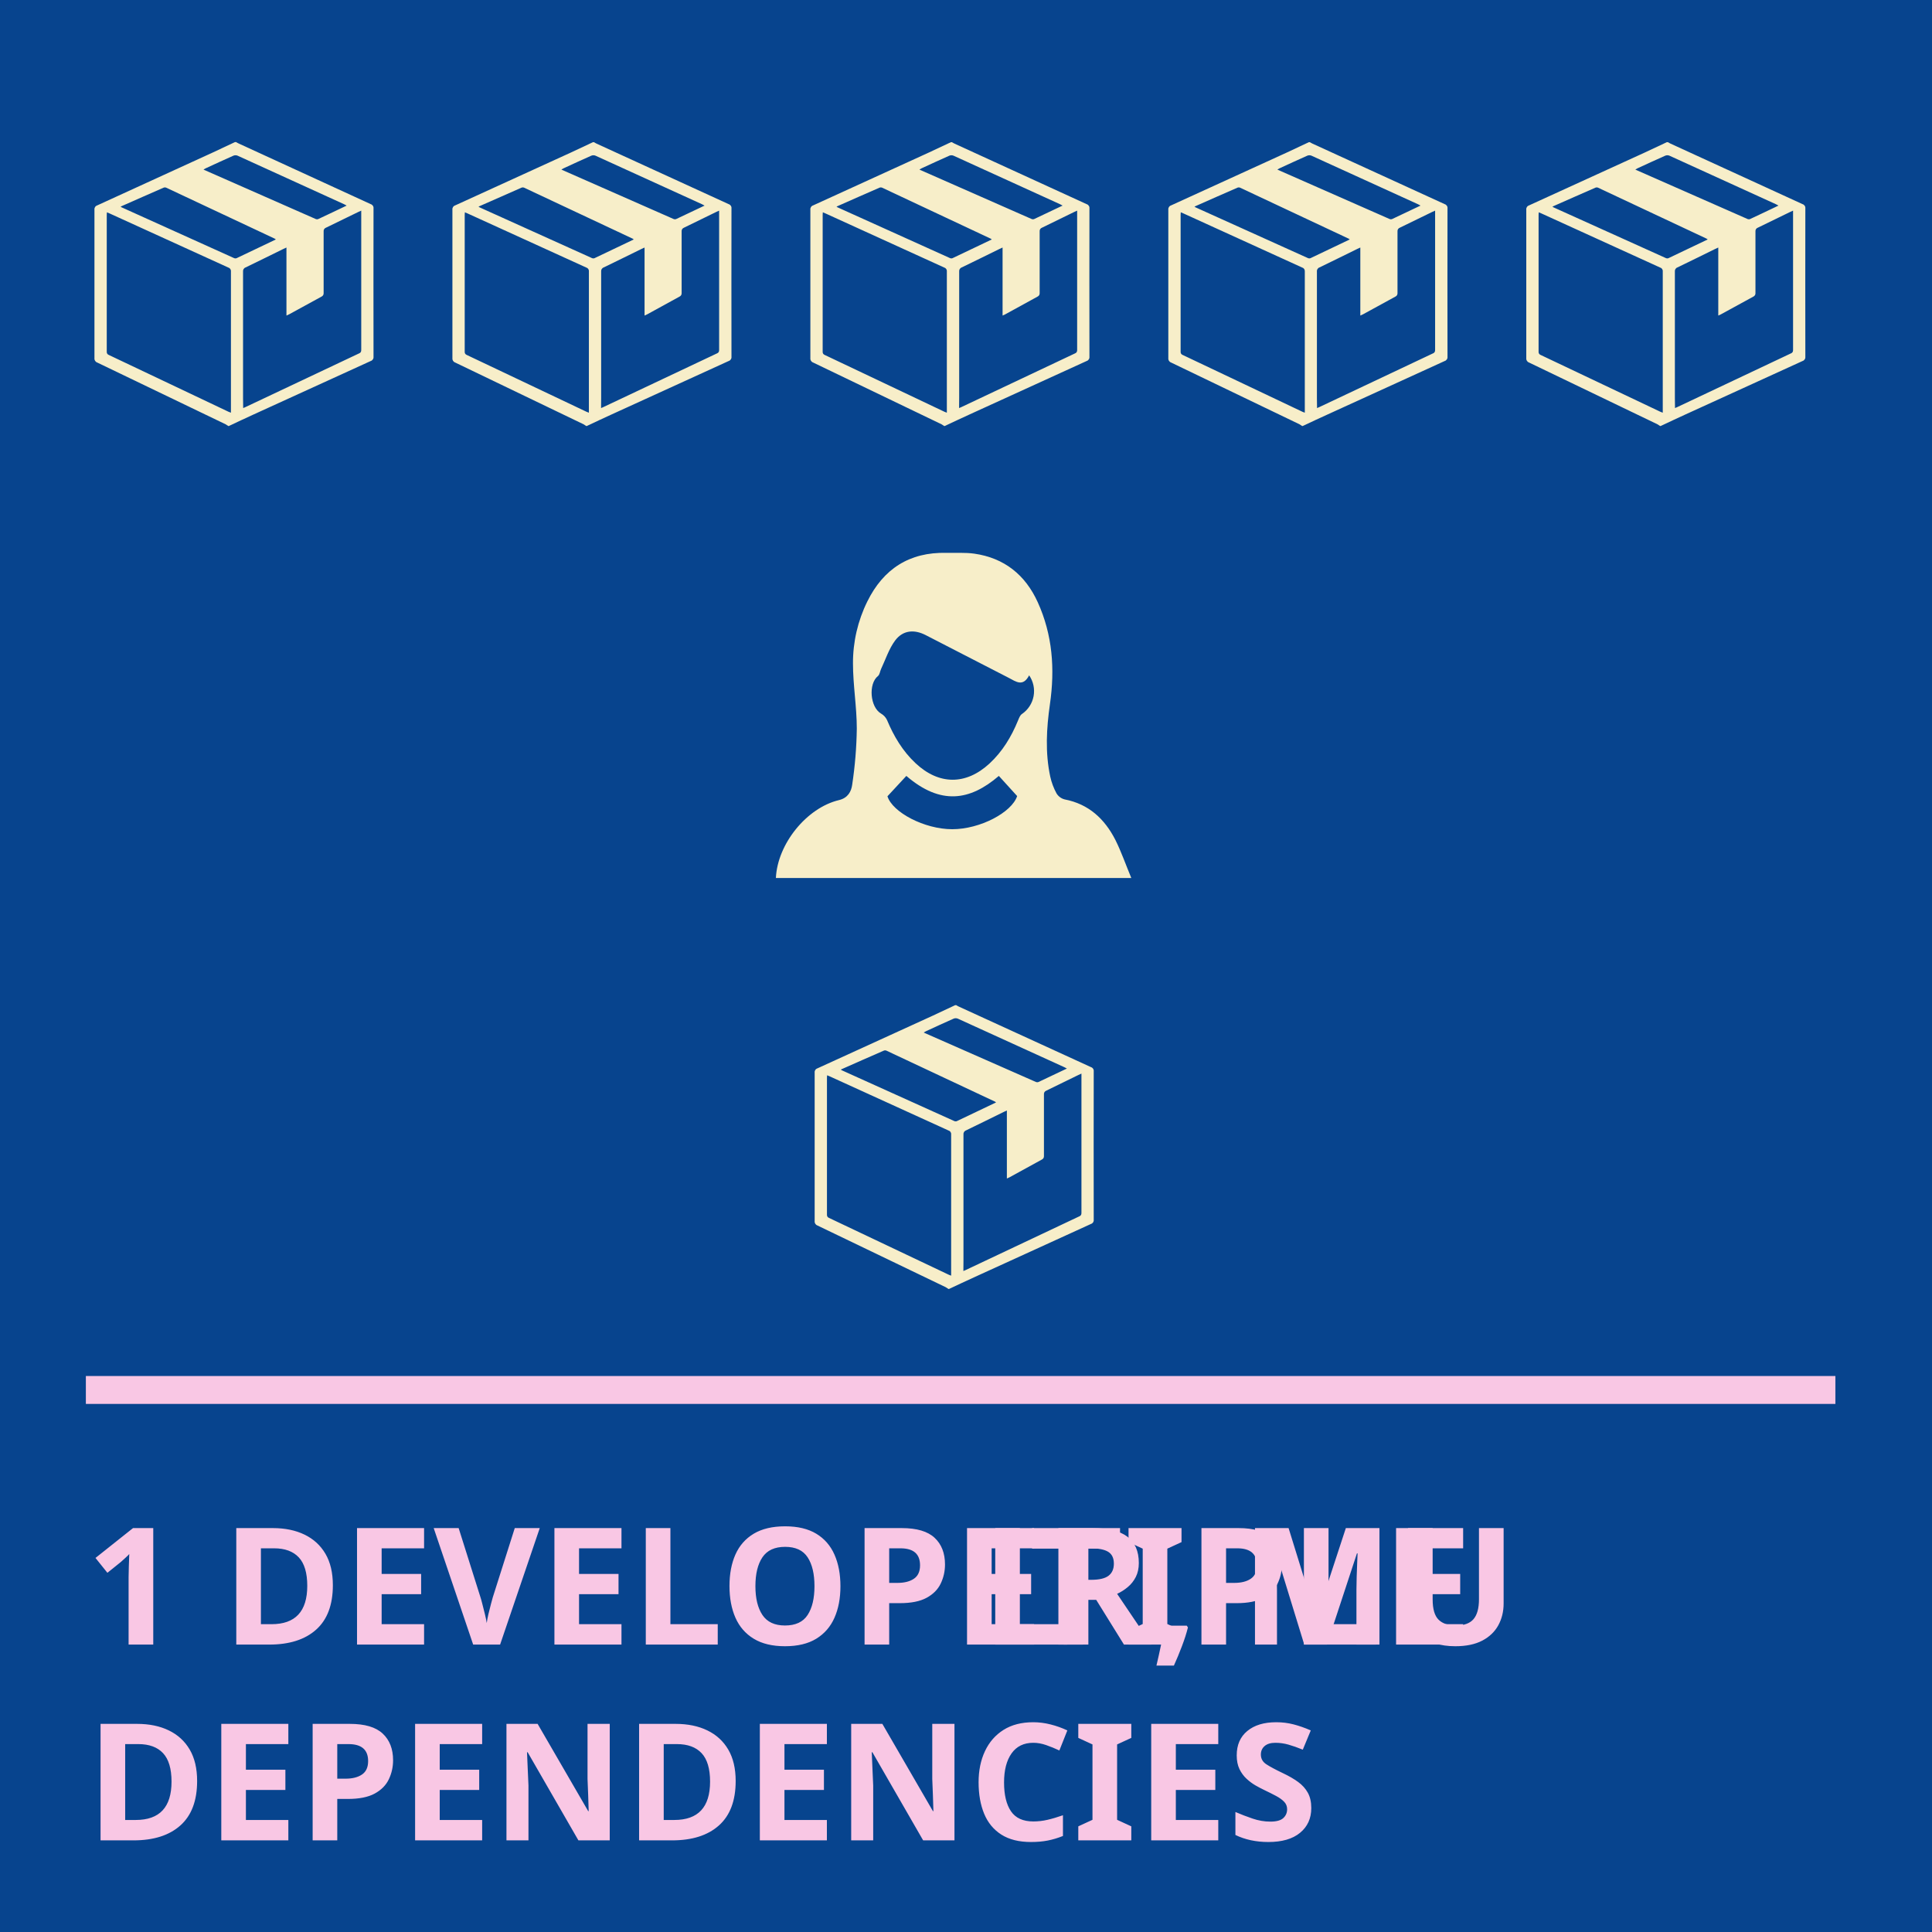
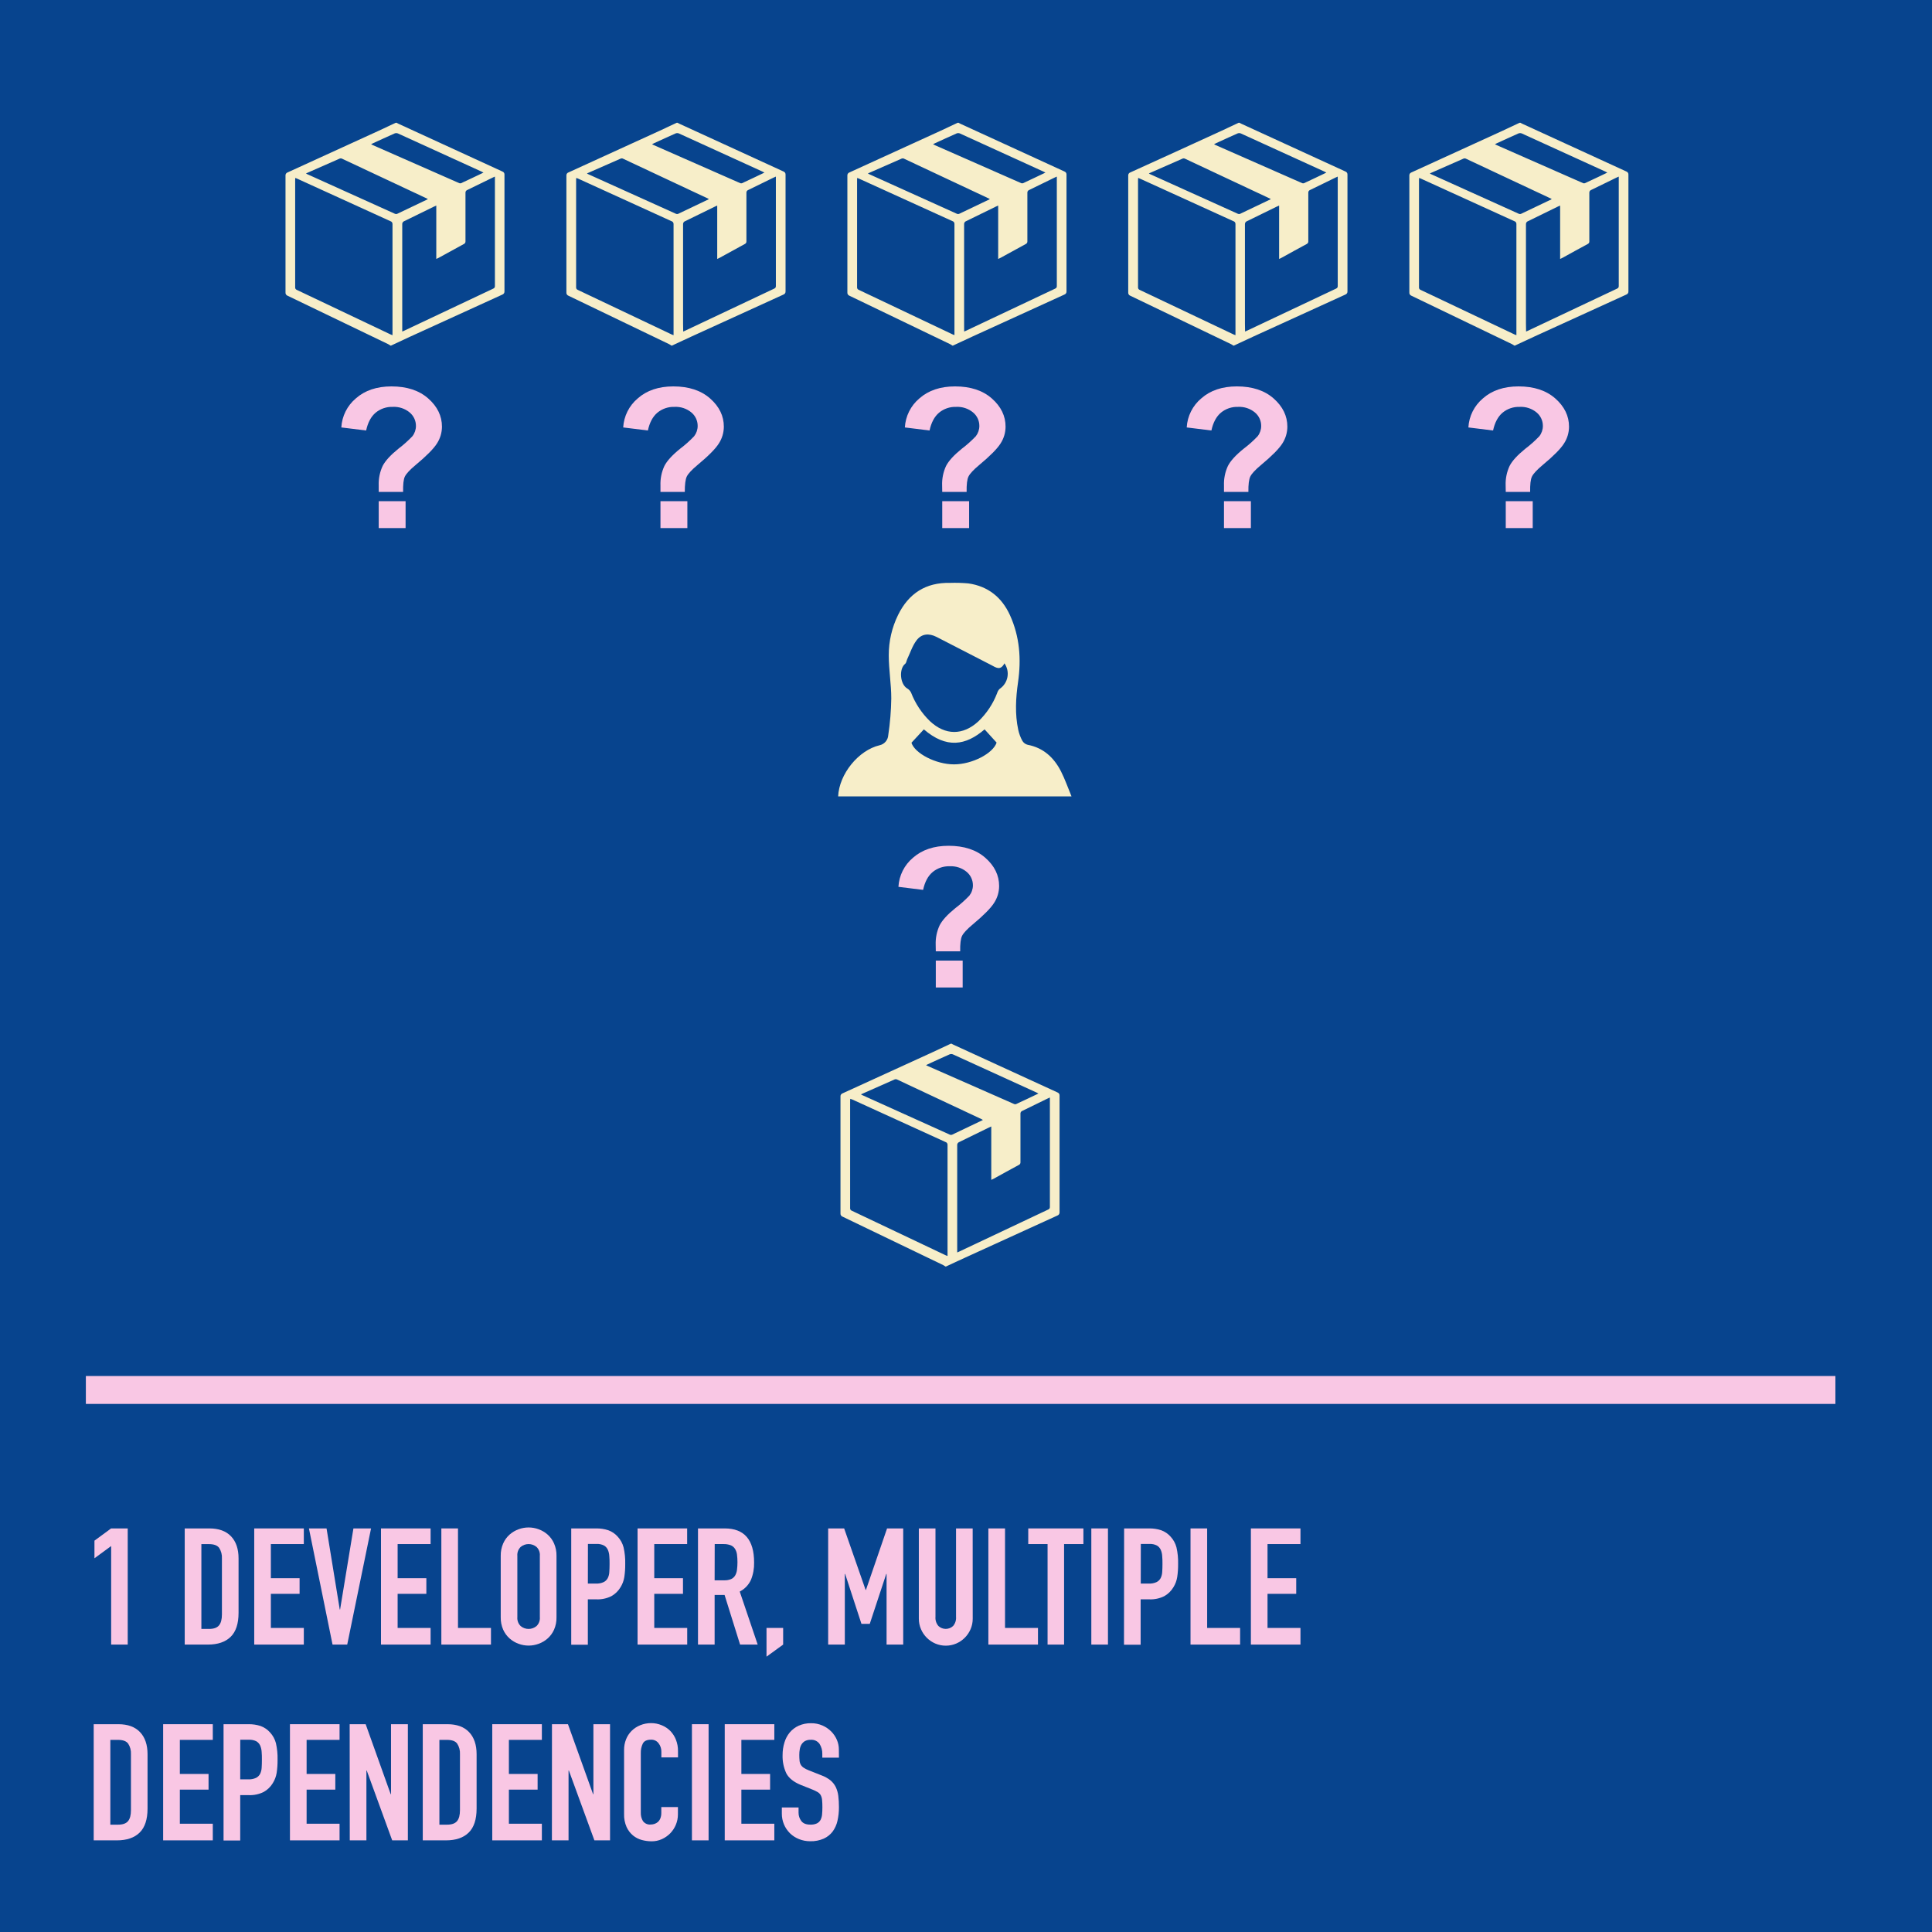
- <svg xmlns="http://www.w3.org/2000/svg" id="Layer_1" data-name="Layer 1" viewBox="0 0 900 900">
-   <defs>
-     <style>.cls-1{fill:#07448e;}.cls-2{font-size:76px;font-family:DINCondensed-Bold, DIN Condensed;font-weight:700;}.cls-2,.cls-5{fill:#f9c7e4;}.cls-3{letter-spacing:-0.07em;}.cls-4{fill:#f7eec9;}</style>
-   </defs>
-   <rect class="cls-1" width="900" height="900" />
-   <text class="cls-2" transform="translate(40 766.11)">1 DEVELOPER, MU<tspan class="cls-3" x="416.78" y="0">L</tspan>
-     <tspan x="439.27" y="0">TIPLE </tspan>
-     <tspan x="0" y="91.2">DEPENDENCIES </tspan>
-   </text>
-   <path class="cls-4" d="M106.59,198.45h-.25a12.84,12.84,0,0,0-1.26-.81q-29.89-14.4-59.81-28.77a1.93,1.93,0,0,1-1.27-2q0-34.59,0-69.18a1.86,1.86,0,0,1,1.27-2Q72.19,83.39,99.08,71.06c3.47-1.59,6.9-3.24,10.36-4.86H110c.41.23.8.48,1.23.67Q141.93,81,172.7,95.1a1.86,1.86,0,0,1,1.3,2q-.06,34.54,0,69.08a1.88,1.88,0,0,1-1.32,2q-27.27,12.42-54.53,24.89C114.28,194.83,110.44,196.65,106.59,198.45ZM49.8,98.9c0,.48-.07.81-.07,1.14q0,31.89,0,63.77a1.47,1.47,0,0,0,1,1.56q27.9,13.22,55.78,26.47c.32.15.66.26,1.07.41,0-.43,0-.68,0-.94q0-32.48,0-64.93a1.71,1.71,0,0,0-1.27-1.77Q78.67,112,51.06,99.43C50.68,99.25,50.29,99.11,49.8,98.9Zm63.48,91.19.93-.39q26.58-12.57,53.16-25.12c.87-.4.91-1,.91-1.73q0-30.73,0-61.47V98.12l-1.41.64c-5,2.44-10,4.89-15,7.3a1.66,1.66,0,0,0-1.11,1.75c0,9.55,0,19.11,0,28.67a1.68,1.68,0,0,1-1,1.7c-5,2.71-10,5.48-15.05,8.23-.32.18-.67.31-1.27.59V115.31c-.64.29-1,.45-1.4.64-5.87,2.88-11.72,5.78-17.61,8.62a1.83,1.83,0,0,0-1.21,1.94q0,29.44,0,58.89ZM56.18,96.24a3.5,3.5,0,0,0,.45.33Q82.81,108.41,109,120.22a1.59,1.59,0,0,0,1.19.06c6.09-2.88,12.17-5.79,18.31-8.73a3.29,3.29,0,0,0-.48-.36Q102.73,99.3,77.41,87.42a1.63,1.63,0,0,0-1.19,0C69.58,90.3,63,93.24,56.18,96.24Zm105.31-.47c-.46-.25-.78-.45-1.12-.6q-24.84-11.34-49.71-22.66a2.6,2.6,0,0,0-1.9,0c-4.36,1.92-8.68,3.93-13,5.92-.31.14-.6.34-.93.53l.2.15q26.05,11.47,52.12,22.95a1.47,1.47,0,0,0,1.07,0C152.59,100,157,97.94,161.49,95.77Z" />
-   <path class="cls-4" d="M273.34,198.45h-.25a12.84,12.84,0,0,0-1.26-.81q-29.89-14.4-59.81-28.77a1.93,1.93,0,0,1-1.27-2q0-34.59,0-69.18a1.86,1.86,0,0,1,1.27-2q26.92-12.26,53.81-24.58c3.47-1.59,6.9-3.24,10.36-4.86h.51c.41.23.8.48,1.23.67Q308.68,81,339.45,95.1a1.86,1.86,0,0,1,1.3,2q-.06,34.54,0,69.08a1.88,1.88,0,0,1-1.32,2q-27.27,12.42-54.53,24.89C281,194.83,277.19,196.65,273.34,198.45ZM216.55,98.9c0,.48-.07.81-.07,1.14q0,31.89,0,63.77a1.47,1.47,0,0,0,1,1.56q27.9,13.22,55.78,26.47c.32.15.66.26,1.07.41,0-.43,0-.68,0-.94q0-32.48,0-64.93a1.71,1.71,0,0,0-1.27-1.77Q245.42,112,217.81,99.43C217.43,99.25,217,99.11,216.55,98.9ZM280,190.09l.93-.39q26.58-12.57,53.16-25.12c.87-.4.91-1,.91-1.73q0-30.73,0-61.47V98.12l-1.41.64c-5,2.44-10,4.89-14.95,7.3a1.66,1.66,0,0,0-1.11,1.75c0,9.55,0,19.11,0,28.67a1.68,1.68,0,0,1-1,1.7c-5,2.71-10,5.48-15,8.23-.32.18-.67.31-1.27.59V115.31c-.64.29-1,.45-1.4.64-5.87,2.88-11.72,5.78-17.61,8.62a1.83,1.83,0,0,0-1.21,1.94q0,29.44,0,58.89Zm-57.1-93.85a3.5,3.5,0,0,0,.45.33q26.18,11.84,52.38,23.65a1.59,1.59,0,0,0,1.19.06c6.09-2.88,12.17-5.79,18.31-8.73a3.29,3.29,0,0,0-.48-.36q-25.3-11.89-50.62-23.77a1.63,1.63,0,0,0-1.19,0C236.33,90.3,229.7,93.24,222.93,96.24Zm105.31-.47c-.46-.25-.78-.45-1.12-.6q-24.84-11.34-49.71-22.66a2.6,2.6,0,0,0-1.9,0c-4.36,1.92-8.68,3.93-13,5.92-.31.14-.6.34-.93.53l.2.15q26.06,11.47,52.12,22.95a1.47,1.47,0,0,0,1.07,0C319.34,100,323.71,97.94,328.24,95.77Z" />
-   <path class="cls-4" d="M440.09,198.45h-.25a12.84,12.84,0,0,0-1.26-.81q-29.9-14.4-59.81-28.77a1.93,1.93,0,0,1-1.27-2q0-34.59,0-69.18a1.86,1.86,0,0,1,1.27-2q26.93-12.26,53.81-24.58c3.47-1.59,6.9-3.24,10.36-4.86h.51c.41.23.8.48,1.23.67Q475.43,81,506.2,95.1a1.86,1.86,0,0,1,1.3,2q-.06,34.54,0,69.08a1.88,1.88,0,0,1-1.32,2q-27.27,12.42-54.53,24.89C447.78,194.83,443.94,196.65,440.09,198.45ZM383.3,98.9c0,.48-.07.81-.07,1.14q0,31.89,0,63.77a1.47,1.47,0,0,0,1,1.56q27.9,13.22,55.78,26.47c.32.15.66.26,1.07.41,0-.43,0-.68,0-.94q0-32.48,0-64.93a1.71,1.71,0,0,0-1.27-1.77Q412.17,112,384.56,99.43C384.18,99.25,383.79,99.11,383.3,98.9Zm63.48,91.19.93-.39q26.58-12.57,53.16-25.12c.87-.4.91-1,.91-1.73q0-30.73,0-61.47V98.12l-1.41.64c-5,2.44-10,4.89-14.95,7.3a1.66,1.66,0,0,0-1.11,1.75c0,9.55,0,19.11,0,28.67a1.68,1.68,0,0,1-1,1.7c-5,2.71-10,5.48-15,8.23-.32.18-.67.31-1.27.59V115.31c-.64.29-1,.45-1.4.64-5.87,2.88-11.72,5.78-17.61,8.62a1.83,1.83,0,0,0-1.21,1.94q0,29.44,0,58.89Zm-57.1-93.85a3.5,3.5,0,0,0,.45.33q26.17,11.84,52.38,23.65a1.59,1.59,0,0,0,1.19.06c6.09-2.88,12.17-5.79,18.31-8.73a3.29,3.29,0,0,0-.48-.36q-25.3-11.89-50.62-23.77a1.63,1.63,0,0,0-1.19,0C403.08,90.3,396.45,93.24,389.68,96.24ZM495,95.77c-.46-.25-.78-.45-1.12-.6Q469,83.83,444.16,72.51a2.6,2.6,0,0,0-1.9,0c-4.36,1.92-8.68,3.93-13,5.92-.31.14-.6.34-.93.53l.2.15q26.06,11.47,52.12,22.95a1.47,1.47,0,0,0,1.07,0C486.09,100,490.46,97.94,495,95.77Z" />
-   <path class="cls-4" d="M442.09,600.45h-.25a12.84,12.84,0,0,0-1.26-.81q-29.9-14.4-59.81-28.77a1.93,1.93,0,0,1-1.27-2q0-34.59,0-69.18a1.86,1.86,0,0,1,1.27-2q26.93-12.25,53.81-24.58c3.47-1.59,6.9-3.24,10.36-4.86h.51c.41.23.8.48,1.23.67Q477.43,483,508.2,497.1a1.86,1.86,0,0,1,1.3,2q-.06,34.55,0,69.08a1.88,1.88,0,0,1-1.32,2q-27.27,12.42-54.53,24.89C449.78,596.83,445.94,598.65,442.09,600.45ZM385.3,500.9c0,.48-.07.81-.07,1.14q0,31.89,0,63.77a1.47,1.47,0,0,0,1,1.56q27.9,13.21,55.78,26.47c.32.15.66.26,1.07.41,0-.43,0-.68,0-.94q0-32.47,0-64.93a1.71,1.71,0,0,0-1.27-1.77Q414.17,514,386.56,501.43C386.18,501.25,385.79,501.11,385.3,500.9Zm63.48,91.19.93-.39q26.58-12.57,53.16-25.12c.87-.4.91-1,.91-1.73q0-30.74,0-61.47v-3.26l-1.41.64c-5,2.44-10,4.89-14.95,7.3a1.66,1.66,0,0,0-1.11,1.75c0,9.55,0,19.11,0,28.67a1.68,1.68,0,0,1-1,1.7c-5,2.71-10,5.48-15,8.23-.32.18-.67.31-1.27.59V517.31c-.64.29-1,.45-1.4.64-5.87,2.88-11.72,5.78-17.61,8.62a1.83,1.83,0,0,0-1.21,1.94q0,29.44,0,58.89Zm-57.1-93.85a3.5,3.5,0,0,0,.45.33q26.17,11.83,52.38,23.65a1.59,1.59,0,0,0,1.19.06c6.09-2.88,12.17-5.79,18.31-8.73a3.29,3.29,0,0,0-.48-.36q-25.3-11.9-50.62-23.77a1.63,1.63,0,0,0-1.19,0C405.08,492.3,398.45,495.24,391.68,498.24ZM497,497.77c-.46-.25-.78-.45-1.12-.6Q471,485.83,446.16,474.51a2.6,2.6,0,0,0-1.9,0c-4.36,1.92-8.68,3.93-13,5.92-.31.14-.6.34-.93.53l.2.15q26.06,11.47,52.12,22.95a1.47,1.47,0,0,0,1.07,0C488.09,502,492.46,499.94,497,497.77Z" />
-   <path class="cls-4" d="M606.84,198.45h-.25a12.84,12.84,0,0,0-1.26-.81q-29.9-14.4-59.81-28.77a1.93,1.93,0,0,1-1.27-2q0-34.59,0-69.18a1.86,1.86,0,0,1,1.27-2q26.93-12.26,53.81-24.58c3.47-1.59,6.9-3.24,10.36-4.86h.51c.41.23.8.48,1.23.67Q642.18,81,673,95.1a1.86,1.86,0,0,1,1.3,2q-.06,34.54,0,69.08a1.88,1.88,0,0,1-1.32,2q-27.27,12.42-54.53,24.89C614.53,194.83,610.69,196.65,606.84,198.45ZM550.05,98.9c0,.48-.07.81-.07,1.14q0,31.89,0,63.77a1.47,1.47,0,0,0,1,1.56q27.9,13.22,55.78,26.47c.32.15.66.26,1.07.41,0-.43,0-.68,0-.94q0-32.48,0-64.93a1.71,1.71,0,0,0-1.27-1.77Q578.92,112,551.31,99.43C550.93,99.25,550.54,99.11,550.05,98.9Zm63.48,91.19.93-.39q26.58-12.57,53.16-25.12c.87-.4.91-1,.91-1.73q0-30.73,0-61.47V98.12l-1.41.64c-5,2.44-10,4.89-15,7.3a1.66,1.66,0,0,0-1.11,1.75c0,9.55,0,19.11,0,28.67a1.68,1.68,0,0,1-1,1.7c-5,2.71-10,5.48-15.05,8.23-.32.18-.67.31-1.27.59V115.31c-.64.29-1,.45-1.4.64-5.87,2.88-11.72,5.78-17.61,8.62a1.83,1.83,0,0,0-1.21,1.94q0,29.44,0,58.89Zm-57.1-93.85a3.5,3.5,0,0,0,.45.33q26.18,11.84,52.38,23.65a1.59,1.59,0,0,0,1.19.06c6.09-2.88,12.17-5.79,18.31-8.73a3.29,3.29,0,0,0-.48-.36Q603,99.3,577.66,87.42a1.63,1.63,0,0,0-1.19,0C569.83,90.3,563.2,93.24,556.43,96.24Zm105.31-.47c-.46-.25-.78-.45-1.12-.6q-24.84-11.34-49.71-22.66a2.6,2.6,0,0,0-1.9,0c-4.36,1.92-8.68,3.93-13,5.92-.31.14-.6.34-.93.53l.2.15q26.06,11.47,52.12,22.95a1.47,1.47,0,0,0,1.07,0C652.84,100,657.21,97.94,661.74,95.77Z" />
-   <path class="cls-4" d="M773.59,198.45h-.25a12.84,12.84,0,0,0-1.26-.81q-29.9-14.4-59.81-28.77a1.93,1.93,0,0,1-1.27-2q0-34.59,0-69.18a1.86,1.86,0,0,1,1.27-2q26.93-12.26,53.81-24.58c3.47-1.59,6.9-3.24,10.36-4.86H777c.41.23.8.48,1.23.67Q808.93,81,839.7,95.1a1.86,1.86,0,0,1,1.3,2q-.06,34.54,0,69.08a1.88,1.88,0,0,1-1.32,2q-27.27,12.42-54.53,24.89C781.28,194.83,777.44,196.65,773.59,198.45ZM716.8,98.9c0,.48-.07.81-.07,1.14q0,31.89,0,63.77a1.47,1.47,0,0,0,1,1.56q27.9,13.22,55.78,26.47c.32.15.66.26,1.07.41,0-.43,0-.68,0-.94q0-32.48,0-64.93a1.71,1.71,0,0,0-1.27-1.77Q745.67,112,718.06,99.43C717.68,99.25,717.29,99.11,716.8,98.9Zm63.48,91.19.93-.39q26.58-12.57,53.16-25.12c.87-.4.91-1,.91-1.73q0-30.73,0-61.47V98.12l-1.41.64c-5,2.44-10,4.89-15,7.3a1.66,1.66,0,0,0-1.11,1.75c0,9.55,0,19.11,0,28.67a1.68,1.68,0,0,1-1,1.7c-5,2.71-10,5.48-15.05,8.23-.32.18-.67.31-1.27.59V115.31c-.64.29-1,.45-1.4.64-5.87,2.88-11.72,5.78-17.61,8.62a1.83,1.83,0,0,0-1.21,1.94q0,29.44,0,58.89Zm-57.1-93.85a3.5,3.5,0,0,0,.45.33q26.18,11.84,52.38,23.65a1.59,1.59,0,0,0,1.19.06c6.09-2.88,12.17-5.79,18.31-8.73a3.29,3.29,0,0,0-.48-.36Q769.72,99.3,744.41,87.42a1.63,1.63,0,0,0-1.19,0C736.58,90.3,730,93.24,723.18,96.24Zm105.31-.47c-.46-.25-.78-.45-1.12-.6q-24.84-11.34-49.71-22.66a2.6,2.6,0,0,0-1.9,0c-4.36,1.92-8.68,3.93-13,5.92-.31.14-.6.34-.93.53l.2.15q26.06,11.47,52.12,22.95a1.47,1.47,0,0,0,1.07,0C819.59,100,824,97.94,828.49,95.77Z" />
-   <path class="cls-4" d="M527,409H361.44c.72-15.83,14.31-32.73,29.46-36.3,4.09-1,5.66-4,6.08-7.13a192.49,192.49,0,0,0,2.15-26.13c0-10.15-1.78-20.29-1.78-30.44A64.56,64.56,0,0,1,404,280.25c7.5-15.25,19.66-23.11,36.85-22.71,4.32.1,8.71-.23,13,.37,14,2,23.79,9.91,29.56,22.6,6.91,15.18,8.06,31.11,5.69,47.53-1.61,11.21-2.26,22.54.15,33.76a29.56,29.56,0,0,0,2.91,7.78,6.24,6.24,0,0,0,3.77,2.81c11.26,2.15,18.68,9.12,23.66,18.88C522.35,396.8,524.39,402.72,527,409Zm-47.59-94.4c-2.87,5.52-6.13,2.92-9.48,1.18q-19.32-10-38.7-19.92c-5.37-2.76-10.61-2.32-14.23,2.5-2.91,3.89-4.45,8.82-6.57,13.29-.51,1.09-.61,2.61-1.43,3.26-4.58,3.63-3.69,14.55,1.44,17.51a6.85,6.85,0,0,1,2.77,3c3.16,7.55,7.26,14.46,13.28,20.1,10.89,10.2,23.42,10.29,34.4.21,6.07-5.59,10.22-12.48,13.33-20.06.45-1.1.94-2.47,1.84-3.06A12.9,12.9,0,0,0,479.41,314.6Zm-66,56.34c2.32,7.47,17.21,15.34,30.19,15.34s27.73-7.82,30.23-15.44l-8.53-9.39c-13.47,11.59-27.14,13.73-43.09,0Z" />
-   <rect class="cls-5" x="40" y="641" width="815" height="13" />
+ <svg xmlns="http://www.w3.org/2000/svg" id="df47e06d-13fa-46d9-be02-56c135b78099" data-name="Layer 1" viewBox="0 0 900 900">
+   <rect width="900" height="900" style="fill:#07448e" />
+   <path d="M51.78,720.21,44,725.91V717.7l7.75-5.7h7.75v54.11H51.78Z" style="fill:#f9c7e4" />
+   <path d="M86.05,712H97.53q6.61,0,10.11,3.69c2.33,2.45,3.49,5.89,3.49,10.29v25.31q0,7.61-3.68,11.21t-10.6,3.61H86.05Zm7.76,46.82h3.57q3.27,0,4.63-1.64c.92-1.09,1.37-2.8,1.37-5.13V726a8.22,8.22,0,0,0-1.29-4.94c-.86-1.16-2.43-1.75-4.71-1.75H93.81Z" style="fill:#f9c7e4" />
+   <path d="M118.43,712h23.1v7.29H126.18v15.89h13.38v7.29H126.18v15.89h15.35v7.75h-23.1Z" style="fill:#f9c7e4" />
+   <path d="M161.75,766.11h-6.84l-11-54.11h8.21l6.15,37.77h.16L164.64,712h8.21Z" style="fill:#f9c7e4" />
+   <path d="M177.48,712h23.11v7.29H185.23v15.89h13.38v7.29H185.23v15.89h15.36v7.75H177.48Z" style="fill:#f9c7e4" />
+   <path d="M205.6,712h7.75v46.36h15.36v7.75H205.6Z" style="fill:#f9c7e4" />
+   <path d="M233.26,724.77A13.83,13.83,0,0,1,234.4,719a12,12,0,0,1,3-4.14,12.91,12.91,0,0,1,4.18-2.47,13.4,13.4,0,0,1,9.34,0,12.91,12.91,0,0,1,4.18,2.47,12,12,0,0,1,3,4.14,13.83,13.83,0,0,1,1.14,5.78v28.57a13.8,13.8,0,0,1-1.14,5.82,12.1,12.1,0,0,1-3,4.1,12.91,12.91,0,0,1-4.18,2.47,13.4,13.4,0,0,1-9.34,0,12.91,12.91,0,0,1-4.18-2.47,12.1,12.1,0,0,1-3-4.1,13.8,13.8,0,0,1-1.14-5.82ZM241,753.34a5.19,5.19,0,0,0,1.55,4.15,5.78,5.78,0,0,0,7.38,0,5.19,5.19,0,0,0,1.55-4.15V724.77a5.19,5.19,0,0,0-1.55-4.15,5.78,5.78,0,0,0-7.38,0,5.19,5.19,0,0,0-1.55,4.15Z" style="fill:#f9c7e4" />
+   <path d="M266.1,712h11.62a17.23,17.23,0,0,1,5.63.84,10.73,10.73,0,0,1,4.41,3,11.6,11.6,0,0,1,2.73,5,31,31,0,0,1,.76,7.71,38.3,38.3,0,0,1-.42,6.12,12.74,12.74,0,0,1-1.78,4.75,11.43,11.43,0,0,1-4.26,4.14,14.28,14.28,0,0,1-7,1.48h-3.95v21.13H266.1Zm7.75,25.69h3.72a7.87,7.87,0,0,0,3.65-.69,4.33,4.33,0,0,0,1.9-1.86,7,7,0,0,0,.72-2.85q.12-1.66.12-3.72c0-1.27,0-2.47-.12-3.61a8.43,8.43,0,0,0-.68-3,4.37,4.37,0,0,0-1.79-2,6.9,6.9,0,0,0-3.49-.73h-4Z" style="fill:#f9c7e4" />
+   <path d="M297,712h23.1v7.29H304.78v15.89h13.38v7.29H304.78v15.89h15.35v7.75H297Z" style="fill:#f9c7e4" />
+   <path d="M325.15,712h12.46q13.68,0,13.68,15.88a20.07,20.07,0,0,1-1.48,8.1,11.46,11.46,0,0,1-5.21,5.43l8.36,24.7h-8.2L337.54,743H332.9v23.1h-7.75Zm7.75,24.17h4.41a7.83,7.83,0,0,0,3.27-.57,4.2,4.2,0,0,0,1.86-1.64,6.92,6.92,0,0,0,.87-2.62,28.45,28.45,0,0,0,0-7.22,6.52,6.52,0,0,0-.95-2.66,4.28,4.28,0,0,0-2-1.63,9,9,0,0,0-3.42-.54h-4Z" style="fill:#f9c7e4" />
+   <path d="M357.07,758.36h7.75v7.75l-7.75,5.63Z" style="fill:#f9c7e4" />
+   <path d="M385.79,712h7.45l10,28.65h.15L413.23,712h7.52v54.11H413V733.2h-.15l-7.68,23.26H401.3l-7.6-23.26h-.15v32.91h-7.76Z" style="fill:#f9c7e4" />
+   <path d="M453.13,754a12.25,12.25,0,0,1-1,4.94,12.72,12.72,0,0,1-6.69,6.69,12.42,12.42,0,0,1-9.72,0,12.72,12.72,0,0,1-6.69-6.69,12.25,12.25,0,0,1-1-4.94V712h7.75v41.19a5.81,5.81,0,0,0,1.37,4.26,5,5,0,0,0,6.84,0,5.81,5.81,0,0,0,1.37-4.26V712h7.75Z" style="fill:#f9c7e4" />
+   <path d="M460.42,712h7.76v46.36h15.35v7.75H460.42Z" style="fill:#f9c7e4" />
+   <path d="M488,719.29h-9V712h25.69v7.29h-9v46.82H488Z" style="fill:#f9c7e4" />
+   <path d="M508.38,712h7.75v54.11h-7.75Z" style="fill:#f9c7e4" />
+   <path d="M523.66,712h11.62a17.23,17.23,0,0,1,5.63.84,10.73,10.73,0,0,1,4.41,3,11.71,11.71,0,0,1,2.73,5,31,31,0,0,1,.76,7.71,38.3,38.3,0,0,1-.42,6.12,12.74,12.74,0,0,1-1.78,4.75,11.43,11.43,0,0,1-4.26,4.14,14.28,14.28,0,0,1-7,1.48h-4v21.13h-7.75Zm7.75,25.69h3.72a7.87,7.87,0,0,0,3.65-.69,4.33,4.33,0,0,0,1.9-1.86,7.19,7.19,0,0,0,.72-2.85q.12-1.66.12-3.72c0-1.27,0-2.47-.12-3.61a8.43,8.43,0,0,0-.68-3,4.37,4.37,0,0,0-1.79-2,6.9,6.9,0,0,0-3.49-.73h-4Z" style="fill:#f9c7e4" />
+   <path d="M554.59,712h7.75v46.36h15.35v7.75h-23.1Z" style="fill:#f9c7e4" />
+   <path d="M582.71,712h23.1v7.29H590.46v15.89h13.37v7.29H590.46v15.89h15.35v7.75h-23.1Z" style="fill:#f9c7e4" />
+   <path d="M43.65,803.2H55.12q6.62,0,10.11,3.69c2.33,2.45,3.5,5.89,3.5,10.29v25.31q0,7.6-3.69,11.21t-10.6,3.61H43.65ZM51.4,850H55q3.27,0,4.64-1.64T61,843.25V817.18a8.22,8.22,0,0,0-1.3-4.94Q58.39,810.5,55,810.5H51.4Z" style="fill:#f9c7e4" />
+   <path d="M76,803.2H99.13v7.3H83.78v15.88H97.15v7.3H83.78v15.88H99.13v7.75H76Z" style="fill:#f9c7e4" />
+   <path d="M104.14,803.2h11.63a17.28,17.28,0,0,1,5.63.84,10.7,10.7,0,0,1,4.4,3,11.62,11.62,0,0,1,2.74,5,31.44,31.44,0,0,1,.76,7.71,38.3,38.3,0,0,1-.42,6.12,12.91,12.91,0,0,1-1.78,4.75,11.43,11.43,0,0,1-4.26,4.14,14.31,14.31,0,0,1-7,1.48H111.9v21.13h-7.76Zm7.76,25.69h3.72a7.9,7.9,0,0,0,3.65-.69,4.33,4.33,0,0,0,1.9-1.86,7.36,7.36,0,0,0,.72-2.85c.08-1.11.11-2.35.11-3.72s0-2.47-.11-3.61a8.89,8.89,0,0,0-.68-3,4.37,4.37,0,0,0-1.79-2,7,7,0,0,0-3.5-.72h-4Z" style="fill:#f9c7e4" />
+   <path d="M135.07,803.2h23.11v7.3H142.83v15.88H156.2v7.3H142.83v15.88h15.35v7.75H135.07Z" style="fill:#f9c7e4" />
+   <path d="M162.89,803.2h7.45L182,835.8h.15V803.2H190v54.11h-7.3l-11.86-32.53h-.15v32.53h-7.75Z" style="fill:#f9c7e4" />
+   <path d="M196.94,803.2h11.47q6.61,0,10.11,3.69c2.33,2.45,3.5,5.89,3.5,10.29v25.31q0,7.6-3.69,11.21t-10.6,3.61H196.94ZM204.69,850h3.57c2.18,0,3.72-.55,4.64-1.64s1.37-2.8,1.37-5.13V817.18a8.22,8.22,0,0,0-1.3-4.94q-1.29-1.74-4.71-1.74h-3.57Z" style="fill:#f9c7e4" />
+   <path d="M229.31,803.2h23.11v7.3H237.06v15.88h13.38v7.3H237.06v15.88h15.36v7.75H229.31Z" style="fill:#f9c7e4" />
+   <path d="M257.13,803.2h7.45l11.7,32.6h.15V803.2h7.75v54.11h-7.29L265,824.78h-.15v32.53h-7.75Z" style="fill:#f9c7e4" />
+   <path d="M315.8,845.23a12.4,12.4,0,0,1-.95,4.79,12.74,12.74,0,0,1-2.62,4,12.9,12.9,0,0,1-3.92,2.73,11.34,11.34,0,0,1-4.82,1,17.63,17.63,0,0,1-4.49-.61,10.86,10.86,0,0,1-4.1-2.09,11.18,11.18,0,0,1-3-3.91,14.07,14.07,0,0,1-1.18-6.16V815.21a13.11,13.11,0,0,1,.91-4.94,11.66,11.66,0,0,1,2.58-3.95,12.1,12.1,0,0,1,4-2.63,13.42,13.42,0,0,1,5.12-1,12.75,12.75,0,0,1,4.94,1,12,12,0,0,1,4,2.66,12.42,12.42,0,0,1,2.62,4.11,14,14,0,0,1,.95,5.2v3h-7.75v-2.58a6.21,6.21,0,0,0-1.3-4,4.16,4.16,0,0,0-3.49-1.67c-1.93,0-3.21.59-3.84,1.78a9.61,9.61,0,0,0-.95,4.52v27.67a7.1,7.1,0,0,0,1,3.95,4,4,0,0,0,3.68,1.6,5.61,5.61,0,0,0,1.64-.27,4.59,4.59,0,0,0,1.59-.87,4.44,4.44,0,0,0,1.18-1.68,6.65,6.65,0,0,0,.46-2.66v-2.66h7.75Z" style="fill:#f9c7e4" />
+   <path d="M322.33,803.2h7.76v54.11h-7.76Z" style="fill:#f9c7e4" />
+   <path d="M337.61,803.2h23.1v7.3H345.36v15.88h13.38v7.3H345.36v15.88h15.35v7.75h-23.1Z" style="fill:#f9c7e4" />
+   <path d="M390.81,818.78h-7.75V817a8.28,8.28,0,0,0-1.26-4.6,4.62,4.62,0,0,0-4.21-1.93,5.17,5.17,0,0,0-2.63.6,4.57,4.57,0,0,0-1.59,1.56,6.44,6.44,0,0,0-.8,2.21,14.76,14.76,0,0,0-.23,2.62,25.69,25.69,0,0,0,.12,2.7,4.66,4.66,0,0,0,.57,1.9,4.2,4.2,0,0,0,1.33,1.4,12.17,12.17,0,0,0,2.39,1.22l5.93,2.35a15,15,0,0,1,4.18,2.32,9.62,9.62,0,0,1,2.47,3.12,13.48,13.48,0,0,1,1.18,4.1,41.61,41.61,0,0,1,.3,5.28,28.23,28.23,0,0,1-.68,6.35,13.5,13.5,0,0,1-2.25,5,10.81,10.81,0,0,1-4.14,3.3,14.73,14.73,0,0,1-6.31,1.22,13.77,13.77,0,0,1-5.24-1,12.76,12.76,0,0,1-4.18-2.7,12.75,12.75,0,0,1-3.8-9.16V842H372v2.43a6.31,6.31,0,0,0,1.26,3.84c.83,1.14,2.24,1.71,4.21,1.71a6.79,6.79,0,0,0,3.08-.57,3.92,3.92,0,0,0,1.67-1.6,6.67,6.67,0,0,0,.73-2.55c.1-1,.15-2.12.15-3.34a33.36,33.36,0,0,0-.15-3.5,5.67,5.67,0,0,0-.65-2.2,4,4,0,0,0-1.37-1.37,18.65,18.65,0,0,0-2.32-1.14L373,831.47q-5-2.06-6.73-5.43a18.72,18.72,0,0,1-1.71-8.48,19.54,19.54,0,0,1,.84-5.77,13.22,13.22,0,0,1,2.47-4.71,11.74,11.74,0,0,1,4.14-3.16,13.69,13.69,0,0,1,5.85-1.18,12.84,12.84,0,0,1,5.28,1.07,13.21,13.21,0,0,1,4.11,2.81,12.61,12.61,0,0,1,2.62,3.91,11.36,11.36,0,0,1,.91,4.45Z" style="fill:#f9c7e4" />
+   <path d="M182.13,161h-.2a10.33,10.33,0,0,0-1-.63Q157.48,149.06,134,137.78a1.49,1.49,0,0,1-1-1.59q0-27.15,0-54.31a1.45,1.45,0,0,1,1-1.57Q155.14,70.7,176.23,61c2.72-1.24,5.42-2.54,8.13-3.81h.41c.32.18.63.38,1,.53Q209.87,68.82,234,79.88a1.45,1.45,0,0,1,1,1.57q0,27.1,0,54.22a1.49,1.49,0,0,1-1,1.57q-21.41,9.73-42.8,19.53C188.17,158.16,185.15,159.59,182.13,161ZM137.56,82.87c0,.37-.06.63-.06.89q0,25,0,50.05a1.16,1.16,0,0,0,.76,1.23L182,155.82c.26.12.53.2.84.32,0-.34,0-.54,0-.74q0-25.49,0-51a1.33,1.33,0,0,0-1-1.38q-21.69-9.87-43.36-19.77C138.25,83.14,137.94,83,137.56,82.87Zm49.82,71.57c.36-.15.55-.22.73-.31q20.85-9.85,41.73-19.71c.67-.32.71-.75.71-1.36q0-24.12,0-48.24V82.26c-.46.21-.79.34-1.11.5-3.91,1.91-7.81,3.84-11.73,5.73a1.3,1.3,0,0,0-.87,1.37c0,7.5,0,15,0,22.5a1.28,1.28,0,0,1-.79,1.33c-3.95,2.14-7.87,4.31-11.81,6.47-.25.14-.52.24-1,.46V95.75c-.49.22-.8.35-1.1.5-4.6,2.26-9.2,4.53-13.81,6.76a1.44,1.44,0,0,0-.95,1.53q0,23.1,0,46.22ZM142.56,80.78a2.9,2.9,0,0,0,.35.26Q163.46,90.33,184,99.6a1.28,1.28,0,0,0,.94.05c4.78-2.26,9.55-4.55,14.37-6.86a4,4,0,0,0-.37-.28q-19.86-9.33-39.74-18.65a1.25,1.25,0,0,0-.93,0C153.08,76.12,147.87,78.43,142.56,80.78Zm82.66-.37c-.37-.2-.62-.35-.88-.47q-19.5-8.91-39-17.79a2.07,2.07,0,0,0-1.49,0c-3.42,1.51-6.82,3.08-10.22,4.64-.24.12-.47.27-.73.42a.83.83,0,0,0,.16.12l40.91,18a1.14,1.14,0,0,0,.83,0C218.23,83.76,221.66,82.11,225.22,80.41Z" style="fill:#f7eec9" />
+   <path d="M313,161h-.2a11.59,11.59,0,0,0-1-.63q-23.47-11.31-46.95-22.59a1.49,1.49,0,0,1-1-1.59q0-27.15,0-54.31a1.45,1.45,0,0,1,1-1.57Q286,70.7,307.11,61c2.72-1.24,5.42-2.54,8.13-3.81h.41c.32.18.63.38,1,.53q24.13,11.09,48.29,22.15a1.47,1.47,0,0,1,1,1.57q0,27.1,0,54.22a1.48,1.48,0,0,1-1,1.57q-21.42,9.73-42.81,19.53C319.05,158.16,316,159.59,313,161ZM268.44,82.87c0,.37-.06.63-.06.89q0,25,0,50.05a1.16,1.16,0,0,0,.77,1.23l43.77,20.78c.26.12.53.2.85.32,0-.34,0-.54,0-.74q0-25.49,0-51a1.33,1.33,0,0,0-1-1.38q-21.69-9.87-43.36-19.77C269.13,83.14,268.82,83,268.44,82.87Zm49.82,71.57c.36-.15.55-.22.73-.31q20.86-9.85,41.73-19.71c.67-.32.71-.75.71-1.36q0-24.12,0-48.24V82.26c-.47.21-.8.34-1.12.5-3.91,1.91-7.81,3.84-11.73,5.73a1.3,1.3,0,0,0-.87,1.37c0,7.5,0,15,0,22.5a1.28,1.28,0,0,1-.79,1.33c-3.94,2.14-7.87,4.31-11.81,6.47-.25.14-.52.24-1,.46V95.75c-.49.22-.8.35-1.1.5-4.6,2.26-9.19,4.53-13.81,6.76a1.45,1.45,0,0,0-1,1.53q0,23.1,0,46.22ZM273.44,80.78a4,4,0,0,0,.35.26q20.57,9.28,41.11,18.56a1.28,1.28,0,0,0,.94.05c4.79-2.26,9.55-4.55,14.37-6.86a3,3,0,0,0-.37-.28Q310,83.18,290.1,73.86a1.22,1.22,0,0,0-.92,0C284,76.12,278.75,78.43,273.44,80.78Zm82.66-.37c-.36-.2-.61-.35-.88-.47q-19.5-8.91-39-17.79a2.07,2.07,0,0,0-1.49,0c-3.42,1.51-6.81,3.08-10.22,4.64-.24.12-.46.27-.73.42a1.41,1.41,0,0,0,.16.12l40.91,18a1.16,1.16,0,0,0,.84,0C349.11,83.76,352.54,82.11,356.1,80.41Z" style="fill:#f7eec9" />
+   <path d="M443.89,161h-.2a9.08,9.08,0,0,0-1-.63q-23.46-11.31-46.95-22.59a1.5,1.5,0,0,1-1-1.59q0-27.15,0-54.31a1.45,1.45,0,0,1,1-1.57Q416.9,70.7,438,61c2.72-1.24,5.42-2.54,8.12-3.81h.41c.32.18.63.38,1,.53q24.13,11.09,48.29,22.15a1.47,1.47,0,0,1,1,1.57q0,27.1,0,54.22a1.48,1.48,0,0,1-1,1.57Q474.35,147,453,156.77C449.93,158.16,446.92,159.59,443.89,161ZM399.32,82.87c0,.37-.06.63-.06.89q0,25,0,50.05A1.16,1.16,0,0,0,400,135l43.78,20.78c.25.12.52.2.84.32,0-.34,0-.54,0-.74q0-25.49,0-51a1.32,1.32,0,0,0-1-1.38Q422,93.18,400.31,83.28C400,83.14,399.7,83,399.32,82.87Zm49.82,71.57c.37-.15.55-.22.73-.31q20.86-9.85,41.73-19.71c.68-.32.71-.75.71-1.36V82.26c-.47.21-.8.34-1.12.5-3.91,1.91-7.81,3.84-11.73,5.73a1.3,1.3,0,0,0-.87,1.37c0,7.5,0,15,0,22.5a1.28,1.28,0,0,1-.78,1.33c-3.95,2.14-7.88,4.31-11.82,6.47-.25.14-.52.24-1,.46V95.75c-.5.22-.81.35-1.1.5-4.61,2.26-9.2,4.53-13.82,6.76a1.45,1.45,0,0,0-.95,1.53q0,23.1,0,46.22ZM404.32,80.78a2.76,2.76,0,0,0,.36.26q20.55,9.28,41.11,18.56a1.28,1.28,0,0,0,.94.05c4.78-2.26,9.54-4.55,14.37-6.86a3.93,3.93,0,0,0-.38-.28Q440.86,83.18,421,73.86a1.25,1.25,0,0,0-.93,0C414.84,76.12,409.64,78.43,404.32,80.78ZM487,80.41c-.37-.2-.62-.35-.89-.47q-19.5-8.91-39-17.79a2,2,0,0,0-1.48,0c-3.43,1.51-6.82,3.08-10.22,4.64-.25.12-.47.27-.74.42a1.41,1.41,0,0,0,.16.12l40.91,18a1.16,1.16,0,0,0,.84,0C480,83.76,483.43,82.11,487,80.41Z" style="fill:#f7eec9" />
+   <path d="M574.78,161h-.21a9.08,9.08,0,0,0-1-.63q-23.46-11.31-47-22.59a1.49,1.49,0,0,1-1-1.59q0-27.15,0-54.31a1.44,1.44,0,0,1,1-1.57Q547.77,70.7,568.88,61c2.72-1.24,5.42-2.54,8.13-3.81h.4c.32.18.63.38,1,.53q24.14,11.09,48.29,22.15a1.47,1.47,0,0,1,1,1.57q0,27.1,0,54.22a1.48,1.48,0,0,1-1,1.57q-21.42,9.73-42.81,19.53C580.81,158.16,577.8,159.59,574.78,161ZM530.2,82.87c0,.37-.06.63-.06.89q0,25,0,50.05a1.16,1.16,0,0,0,.77,1.23l43.78,20.78c.25.12.52.2.84.32,0-.34,0-.54,0-.74q0-25.49,0-51a1.32,1.32,0,0,0-1-1.38L531.19,83.28C530.89,83.14,530.59,83,530.2,82.87ZM580,154.44c.36-.15.54-.22.72-.31q20.87-9.85,41.73-19.71c.68-.32.72-.75.72-1.36q0-24.12,0-48.24V82.26c-.46.21-.79.34-1.11.5-3.91,1.91-7.82,3.84-11.74,5.73a1.28,1.28,0,0,0-.86,1.37c0,7.5,0,15,0,22.5a1.3,1.3,0,0,1-.79,1.33c-4,2.14-7.88,4.31-11.81,6.47-.26.14-.53.24-1,.46V95.75c-.5.22-.8.35-1.1.5-4.61,2.26-9.2,4.53-13.82,6.76a1.45,1.45,0,0,0-1,1.53q0,23.1,0,46.22ZM535.2,80.78a3.7,3.7,0,0,0,.36.26q20.55,9.28,41.11,18.56a1.28,1.28,0,0,0,.94.05c4.78-2.26,9.55-4.55,14.37-6.86a3,3,0,0,0-.38-.28q-19.86-9.33-39.73-18.65a1.25,1.25,0,0,0-.93,0C545.72,76.12,540.52,78.43,535.2,80.78Zm82.67-.37c-.37-.2-.62-.35-.88-.47Q597.48,71,578,62.15a2,2,0,0,0-1.48,0c-3.43,1.51-6.82,3.08-10.22,4.64-.25.12-.47.27-.73.42.1.08.12.11.15.12l40.91,18a1.16,1.16,0,0,0,.84,0C610.88,83.76,614.31,82.11,617.87,80.41Z" style="fill:#f7eec9" />
+   <path d="M705.66,161h-.2a10.33,10.33,0,0,0-1-.63Q681,149.06,657.53,137.78a1.49,1.49,0,0,1-1-1.59q0-27.15,0-54.31a1.45,1.45,0,0,1,1-1.57Q678.65,70.7,699.76,61c2.72-1.24,5.42-2.54,8.13-3.81h.4c.32.18.63.38,1,.53q24.15,11.09,48.29,22.15a1.47,1.47,0,0,1,1,1.57q0,27.1,0,54.22a1.49,1.49,0,0,1-1,1.57q-21.4,9.73-42.8,19.53C711.69,158.16,708.68,159.59,705.66,161ZM661.08,82.87c0,.37-.06.63-.06.89q0,25,0,50.05a1.15,1.15,0,0,0,.76,1.23l43.78,20.78c.25.12.52.2.84.32,0-.34,0-.54,0-.74q0-25.49,0-51a1.32,1.32,0,0,0-1-1.38L662.07,83.28C661.77,83.14,661.47,83,661.08,82.87Zm49.83,71.57c.36-.15.55-.22.72-.31q20.86-9.85,41.73-19.71c.68-.32.72-.75.72-1.36q0-24.12,0-48.24V82.26c-.46.21-.79.34-1.11.5-3.91,1.91-7.81,3.84-11.74,5.73a1.31,1.31,0,0,0-.86,1.37c0,7.5,0,15,0,22.5a1.28,1.28,0,0,1-.79,1.33c-4,2.14-7.88,4.31-11.81,6.47-.25.14-.53.24-1,.46V95.75c-.5.22-.8.35-1.1.5-4.6,2.26-9.2,4.53-13.82,6.76a1.45,1.45,0,0,0-1,1.53q0,23.1,0,46.22ZM666.09,80.78a2.9,2.9,0,0,0,.35.26Q687,90.33,707.55,99.6a1.28,1.28,0,0,0,.94.05c4.78-2.26,9.55-4.55,14.37-6.86a4,4,0,0,0-.37-.28q-19.87-9.33-39.74-18.65a1.25,1.25,0,0,0-.93,0C676.61,76.12,671.4,78.43,666.09,80.78Zm82.66-.37c-.37-.2-.62-.35-.88-.47q-19.5-8.91-39-17.79a2.07,2.07,0,0,0-1.49,0c-3.42,1.51-6.82,3.08-10.22,4.64-.24.12-.47.27-.73.42a.83.83,0,0,0,.16.12q20.45,9,40.91,18a1.13,1.13,0,0,0,.83,0C741.76,83.76,745.19,82.11,748.75,80.41Z" style="fill:#f7eec9" />
+   <path d="M440.66,590h-.2a10.33,10.33,0,0,0-1-.63Q416,578.06,392.53,566.78a1.49,1.49,0,0,1-1-1.59q0-27.15,0-54.31a1.45,1.45,0,0,1,1-1.57q21.12-9.62,42.23-19.3c2.72-1.24,5.42-2.54,8.13-3.81h.4c.32.18.63.38,1,.53q24.15,11.08,48.29,22.15a1.47,1.47,0,0,1,1,1.57q0,27.1,0,54.22a1.49,1.49,0,0,1-1,1.57q-21.4,9.74-42.8,19.53C446.69,587.16,443.68,588.59,440.66,590Zm-44.58-78.13c0,.37-.06.63-.06.89q0,25,0,50a1.15,1.15,0,0,0,.76,1.23l43.78,20.78c.25.12.52.2.84.32,0-.34,0-.54,0-.74q0-25.49,0-51a1.32,1.32,0,0,0-1-1.38q-21.68-9.87-43.35-19.77C396.77,512.14,396.47,512,396.08,511.87Zm49.83,71.57c.36-.15.55-.22.72-.31q20.87-9.86,41.73-19.71c.68-.32.72-.75.72-1.36q0-24.12,0-48.24v-2.56c-.46.21-.79.34-1.11.5-3.91,1.91-7.81,3.84-11.74,5.73a1.31,1.31,0,0,0-.86,1.37c0,7.5,0,15,0,22.5a1.28,1.28,0,0,1-.79,1.33c-4,2.14-7.88,4.31-11.81,6.47-.25.14-.53.24-1,.46V524.75c-.5.22-.8.35-1.1.5-4.6,2.26-9.2,4.53-13.82,6.76a1.45,1.45,0,0,0-.95,1.53q0,23.1,0,46.22Zm-44.82-73.66a2.9,2.9,0,0,0,.35.26q20.55,9.29,41.11,18.56a1.28,1.28,0,0,0,.94,0c4.78-2.26,9.55-4.55,14.37-6.86a4,4,0,0,0-.37-.28q-19.87-9.33-39.74-18.65a1.25,1.25,0,0,0-.93,0C411.61,505.12,406.4,507.43,401.09,509.78Zm82.66-.37c-.37-.2-.62-.35-.88-.47q-19.5-8.91-39-17.79a2.07,2.07,0,0,0-1.49,0c-3.42,1.51-6.82,3.08-10.22,4.64-.24.12-.47.27-.73.42a.83.83,0,0,0,.16.12q20.44,9,40.91,18a1.13,1.13,0,0,0,.83,0C476.76,512.76,480.19,511.11,483.75,509.41Z" style="fill:#f7eec9" />
+   <path d="M499.16,371H390.44c.47-10.39,9.4-21.49,19.34-23.84a5.11,5.11,0,0,0,4-4.68,126.73,126.73,0,0,0,1.41-17.16c0-6.66-1.17-13.33-1.17-20a42.38,42.38,0,0,1,4.35-18.88c4.93-10,12.91-15.17,24.21-14.91a71,71,0,0,1,8.51.24c9.19,1.3,15.62,6.51,19.41,14.84,4.53,10,5.29,20.43,3.74,31.21-1.06,7.36-1.49,14.8.1,22.17a19,19,0,0,0,1.91,5.11,4,4,0,0,0,2.47,1.85c7.39,1.41,12.27,6,15.54,12.4C496.11,363,497.45,366.88,499.16,371Zm-31.25-62c-1.88,3.63-4,1.93-6.22.78Q449,303.21,436.27,296.7c-3.53-1.81-7-1.53-9.34,1.64-1.92,2.55-2.92,5.79-4.32,8.73-.33.71-.4,1.72-.94,2.14-3,2.38-2.42,9.55.95,11.5a4.52,4.52,0,0,1,1.82,2,37.29,37.29,0,0,0,8.72,13.2c7.15,6.7,15.38,6.76,22.59.14a36,36,0,0,0,8.75-13.17,4.35,4.35,0,0,1,1.21-2A8.47,8.47,0,0,0,467.91,309Zm-43.32,37c1.52,4.9,11.3,10.07,19.82,10.07s18.22-5.14,19.85-10.14c-2-2.17-3.78-4.16-5.6-6.16-8.84,7.61-17.82,9-28.29,0Z" style="fill:#f7eec9" />
+   <rect x="40" y="641" width="815" height="13" style="fill:#f9c7e4" />
+   <path d="M447.29,443.15H435.93c0-1.63-.05-2.62-.05-3a19.84,19.84,0,0,1,1.83-9.09q1.83-3.57,7.31-8a54.72,54.72,0,0,0,6.55-5.84,7.81,7.81,0,0,0,1.65-4.81,8.11,8.11,0,0,0-2.92-6.27,11.42,11.42,0,0,0-7.87-2.6,11.86,11.86,0,0,0-8,2.72q-3.21,2.72-4.41,8.28l-11.5-1.42a19.06,19.06,0,0,1,6.79-13.55Q431.66,394,441.9,394q10.78,0,17.16,5.64t6.37,13.12a14.41,14.41,0,0,1-2.34,7.84q-2.34,3.7-10,10.08c-2.65,2.2-4.29,4-4.93,5.3S447.23,439.71,447.29,443.15ZM435.93,460V447.48h12.52V460Z" style="fill:#f9c7e4" />
+   <path d="M187.78,229.15H176.42c0-1.63,0-2.62,0-3a19.84,19.84,0,0,1,1.83-9.09q1.83-3.57,7.31-8a54.72,54.72,0,0,0,6.55-5.84,7.81,7.81,0,0,0,1.65-4.81,8.11,8.11,0,0,0-2.92-6.27,11.42,11.42,0,0,0-7.87-2.6,11.86,11.86,0,0,0-8,2.72q-3.21,2.72-4.41,8.28L159,199.12a19.06,19.06,0,0,1,6.79-13.55q6.31-5.56,16.56-5.57,10.79,0,17.16,5.64t6.37,13.12a14.41,14.41,0,0,1-2.34,7.84q-2.34,3.71-10,10.08c-2.65,2.2-4.29,4-4.93,5.3S187.72,225.71,187.78,229.15ZM176.42,246V233.48h12.52V246Z" style="fill:#f9c7e4" />
+   <path d="M319,229.15H307.67c0-1.63,0-2.62,0-3a19.84,19.84,0,0,1,1.83-9.09q1.82-3.57,7.3-8a53.86,53.86,0,0,0,6.55-5.84,7.81,7.81,0,0,0,1.65-4.81,8.11,8.11,0,0,0-2.92-6.27,11.38,11.38,0,0,0-7.86-2.6,11.88,11.88,0,0,0-8,2.72q-3.21,2.72-4.41,8.28l-11.5-1.42a19.07,19.07,0,0,1,6.8-13.55q6.3-5.56,16.55-5.57,10.78,0,17.16,5.64t6.37,13.12a14.41,14.41,0,0,1-2.34,7.84q-2.32,3.71-10,10.08c-2.64,2.2-4.29,4-4.92,5.3S319,225.71,319,229.15ZM307.67,246V233.48H320.2V246Z" style="fill:#f9c7e4" />
+   <path d="M450.29,229.15H438.93c0-1.63-.05-2.62-.05-3a19.84,19.84,0,0,1,1.83-9.09q1.83-3.57,7.31-8a54.72,54.72,0,0,0,6.55-5.84,7.81,7.81,0,0,0,1.65-4.81,8.11,8.11,0,0,0-2.92-6.27,11.42,11.42,0,0,0-7.87-2.6,11.86,11.86,0,0,0-8,2.72q-3.21,2.72-4.41,8.28l-11.5-1.42a19.06,19.06,0,0,1,6.79-13.55Q434.66,180,444.9,180q10.78,0,17.16,5.64t6.37,13.12a14.41,14.41,0,0,1-2.34,7.84q-2.34,3.71-10,10.08c-2.65,2.2-4.29,4-4.93,5.3S450.23,225.71,450.29,229.15ZM438.93,246V233.48h12.52V246Z" style="fill:#f9c7e4" />
+   <path d="M581.55,229.15H570.18c0-1.63,0-2.62,0-3a19.84,19.84,0,0,1,1.83-9.09q1.81-3.57,7.3-8a53.86,53.86,0,0,0,6.55-5.84,7.81,7.81,0,0,0,1.65-4.81,8.11,8.11,0,0,0-2.92-6.27,11.38,11.38,0,0,0-7.86-2.6,11.88,11.88,0,0,0-8,2.72q-3.21,2.72-4.41,8.28l-11.5-1.42a19.07,19.07,0,0,1,6.8-13.55q6.3-5.56,16.55-5.57,10.79,0,17.16,5.64t6.37,13.12a14.41,14.41,0,0,1-2.34,7.84q-2.34,3.71-10,10.08c-2.64,2.2-4.29,4-4.92,5.3S581.49,225.71,581.55,229.15ZM570.18,246V233.48h12.53V246Z" style="fill:#f9c7e4" />
+   <path d="M712.8,229.15H701.44c0-1.63-.05-2.62-.05-3a19.84,19.84,0,0,1,1.83-9.09q1.83-3.57,7.31-8a54.72,54.72,0,0,0,6.55-5.84,7.81,7.81,0,0,0,1.65-4.81,8.11,8.11,0,0,0-2.92-6.27,11.42,11.42,0,0,0-7.87-2.6,11.86,11.86,0,0,0-8,2.72q-3.21,2.72-4.41,8.28l-11.5-1.42a19.06,19.06,0,0,1,6.79-13.55q6.31-5.56,16.56-5.57,10.79,0,17.16,5.64t6.37,13.12a14.41,14.41,0,0,1-2.34,7.84q-2.34,3.71-10,10.08c-2.64,2.2-4.28,4-4.92,5.3S712.74,225.71,712.8,229.15ZM701.44,246V233.48H714V246Z" style="fill:#f9c7e4" />
</svg>
